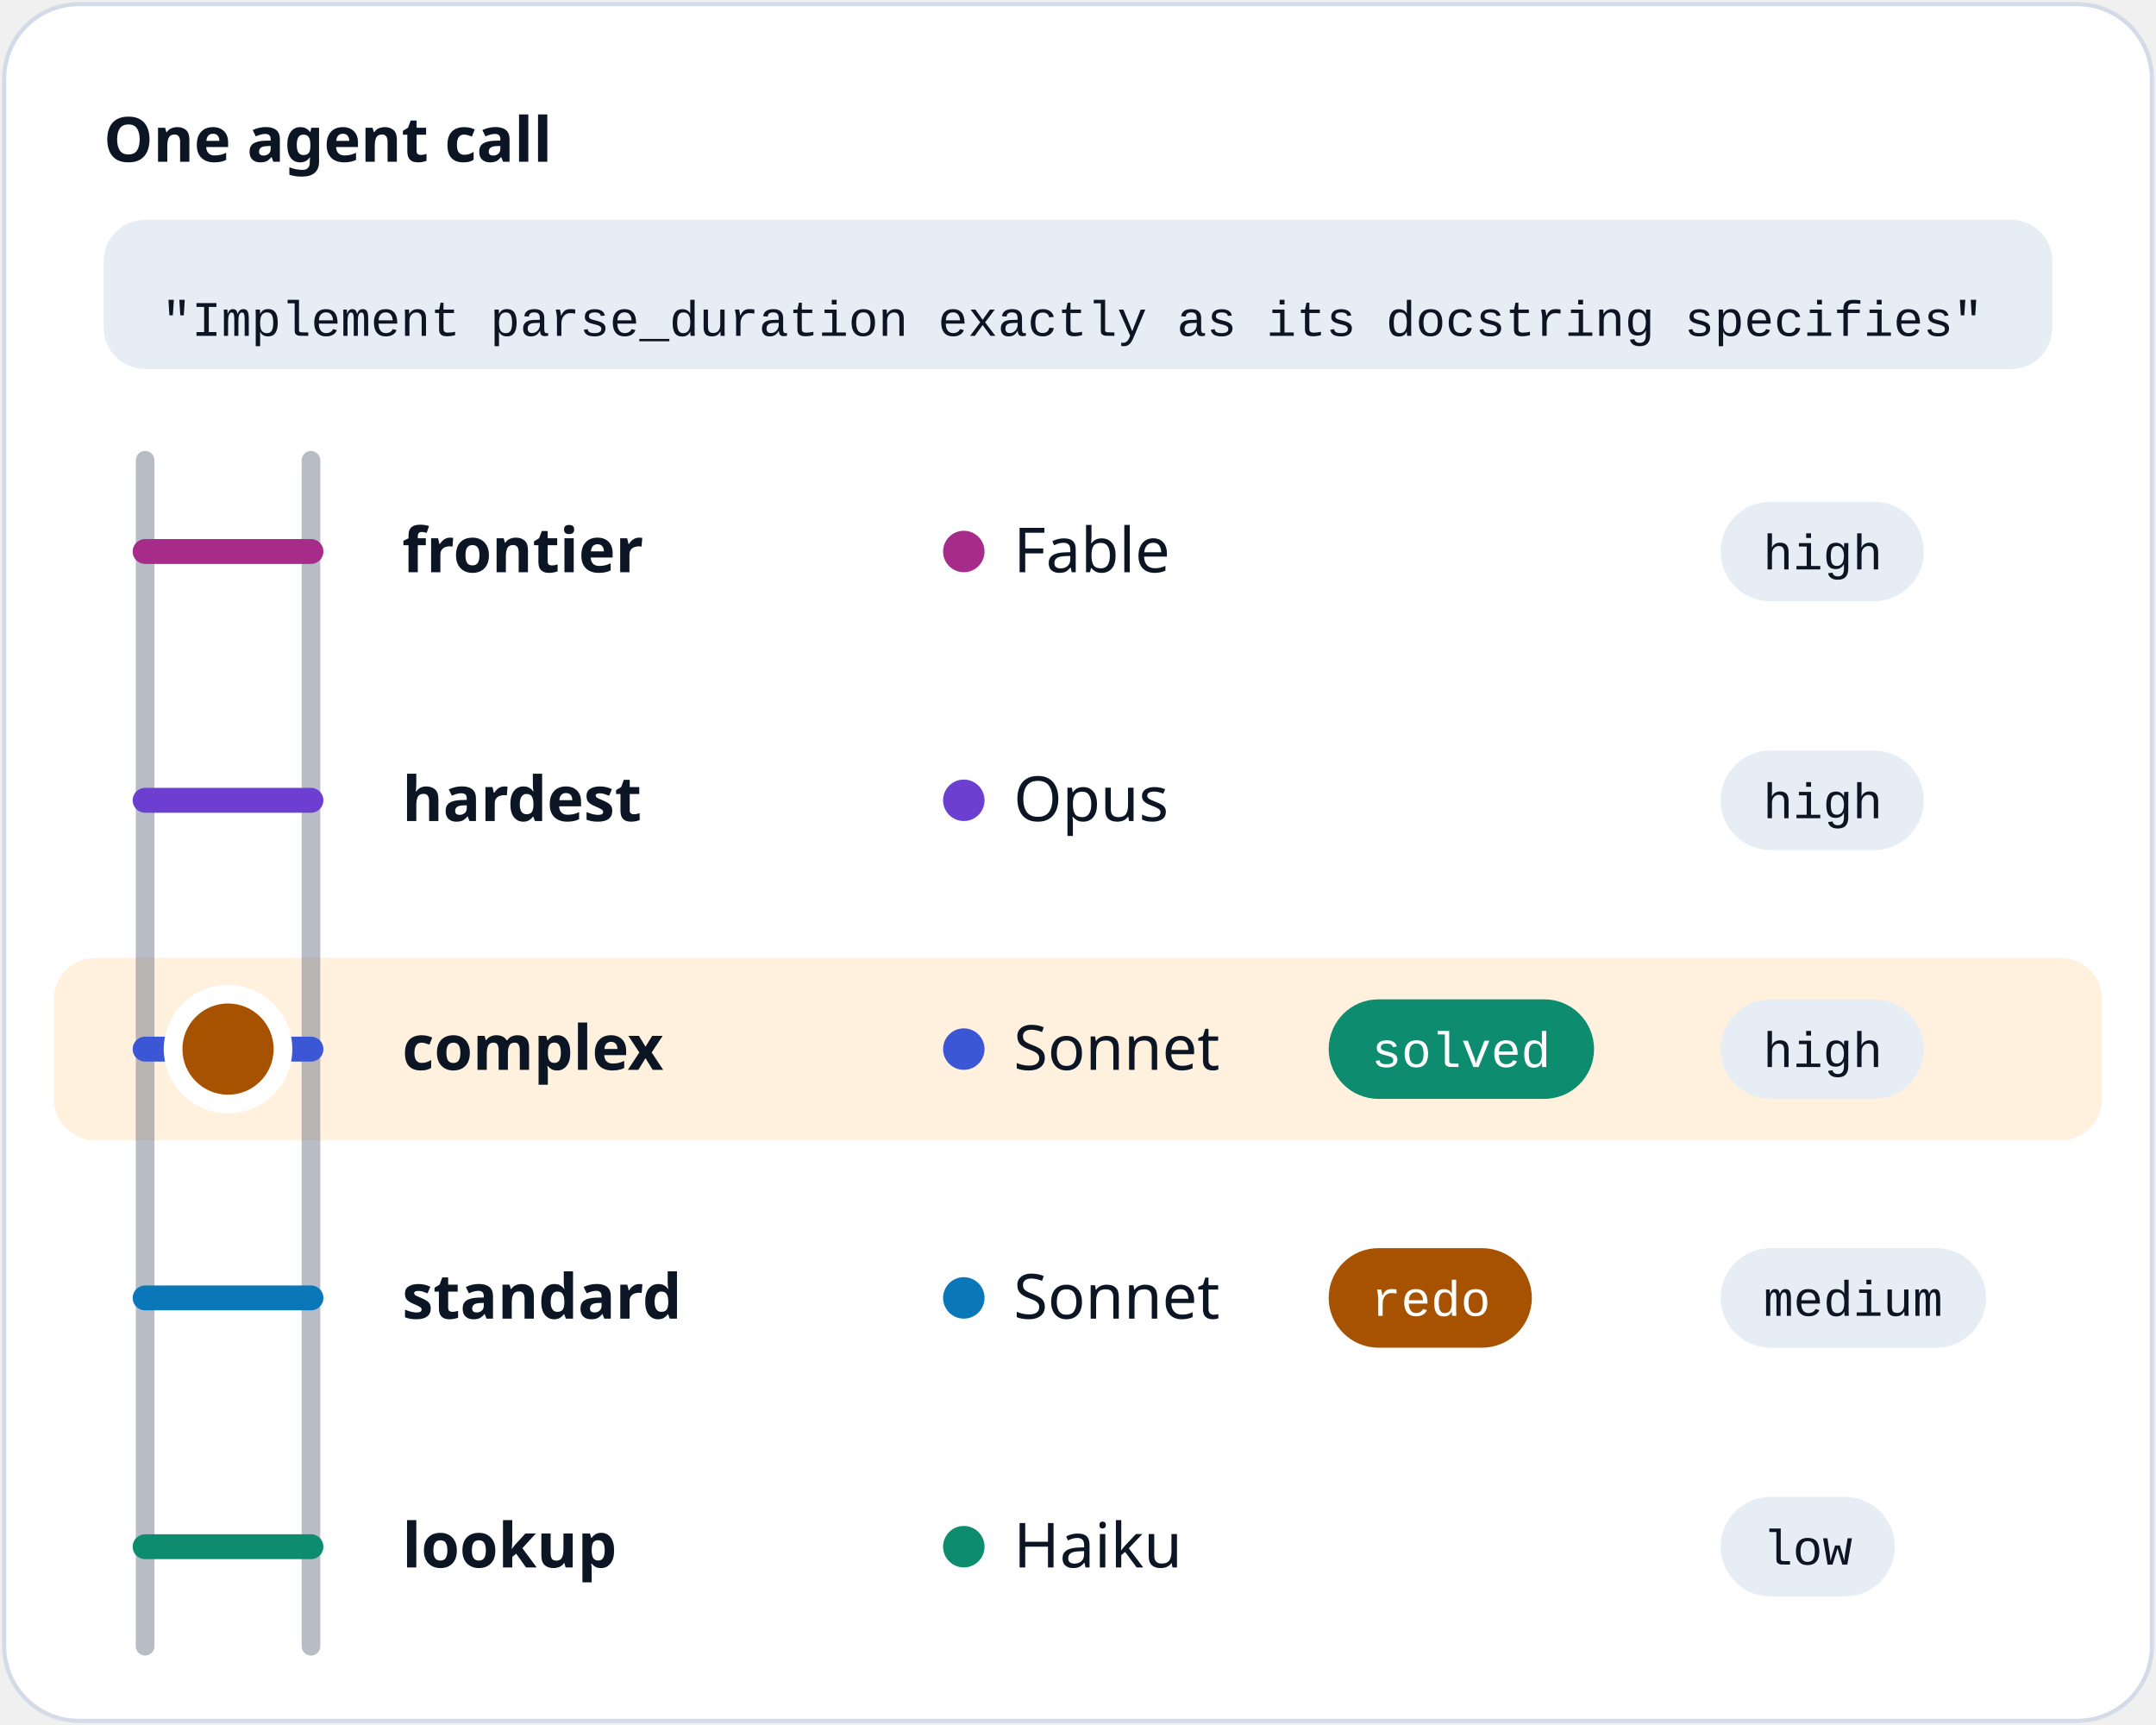
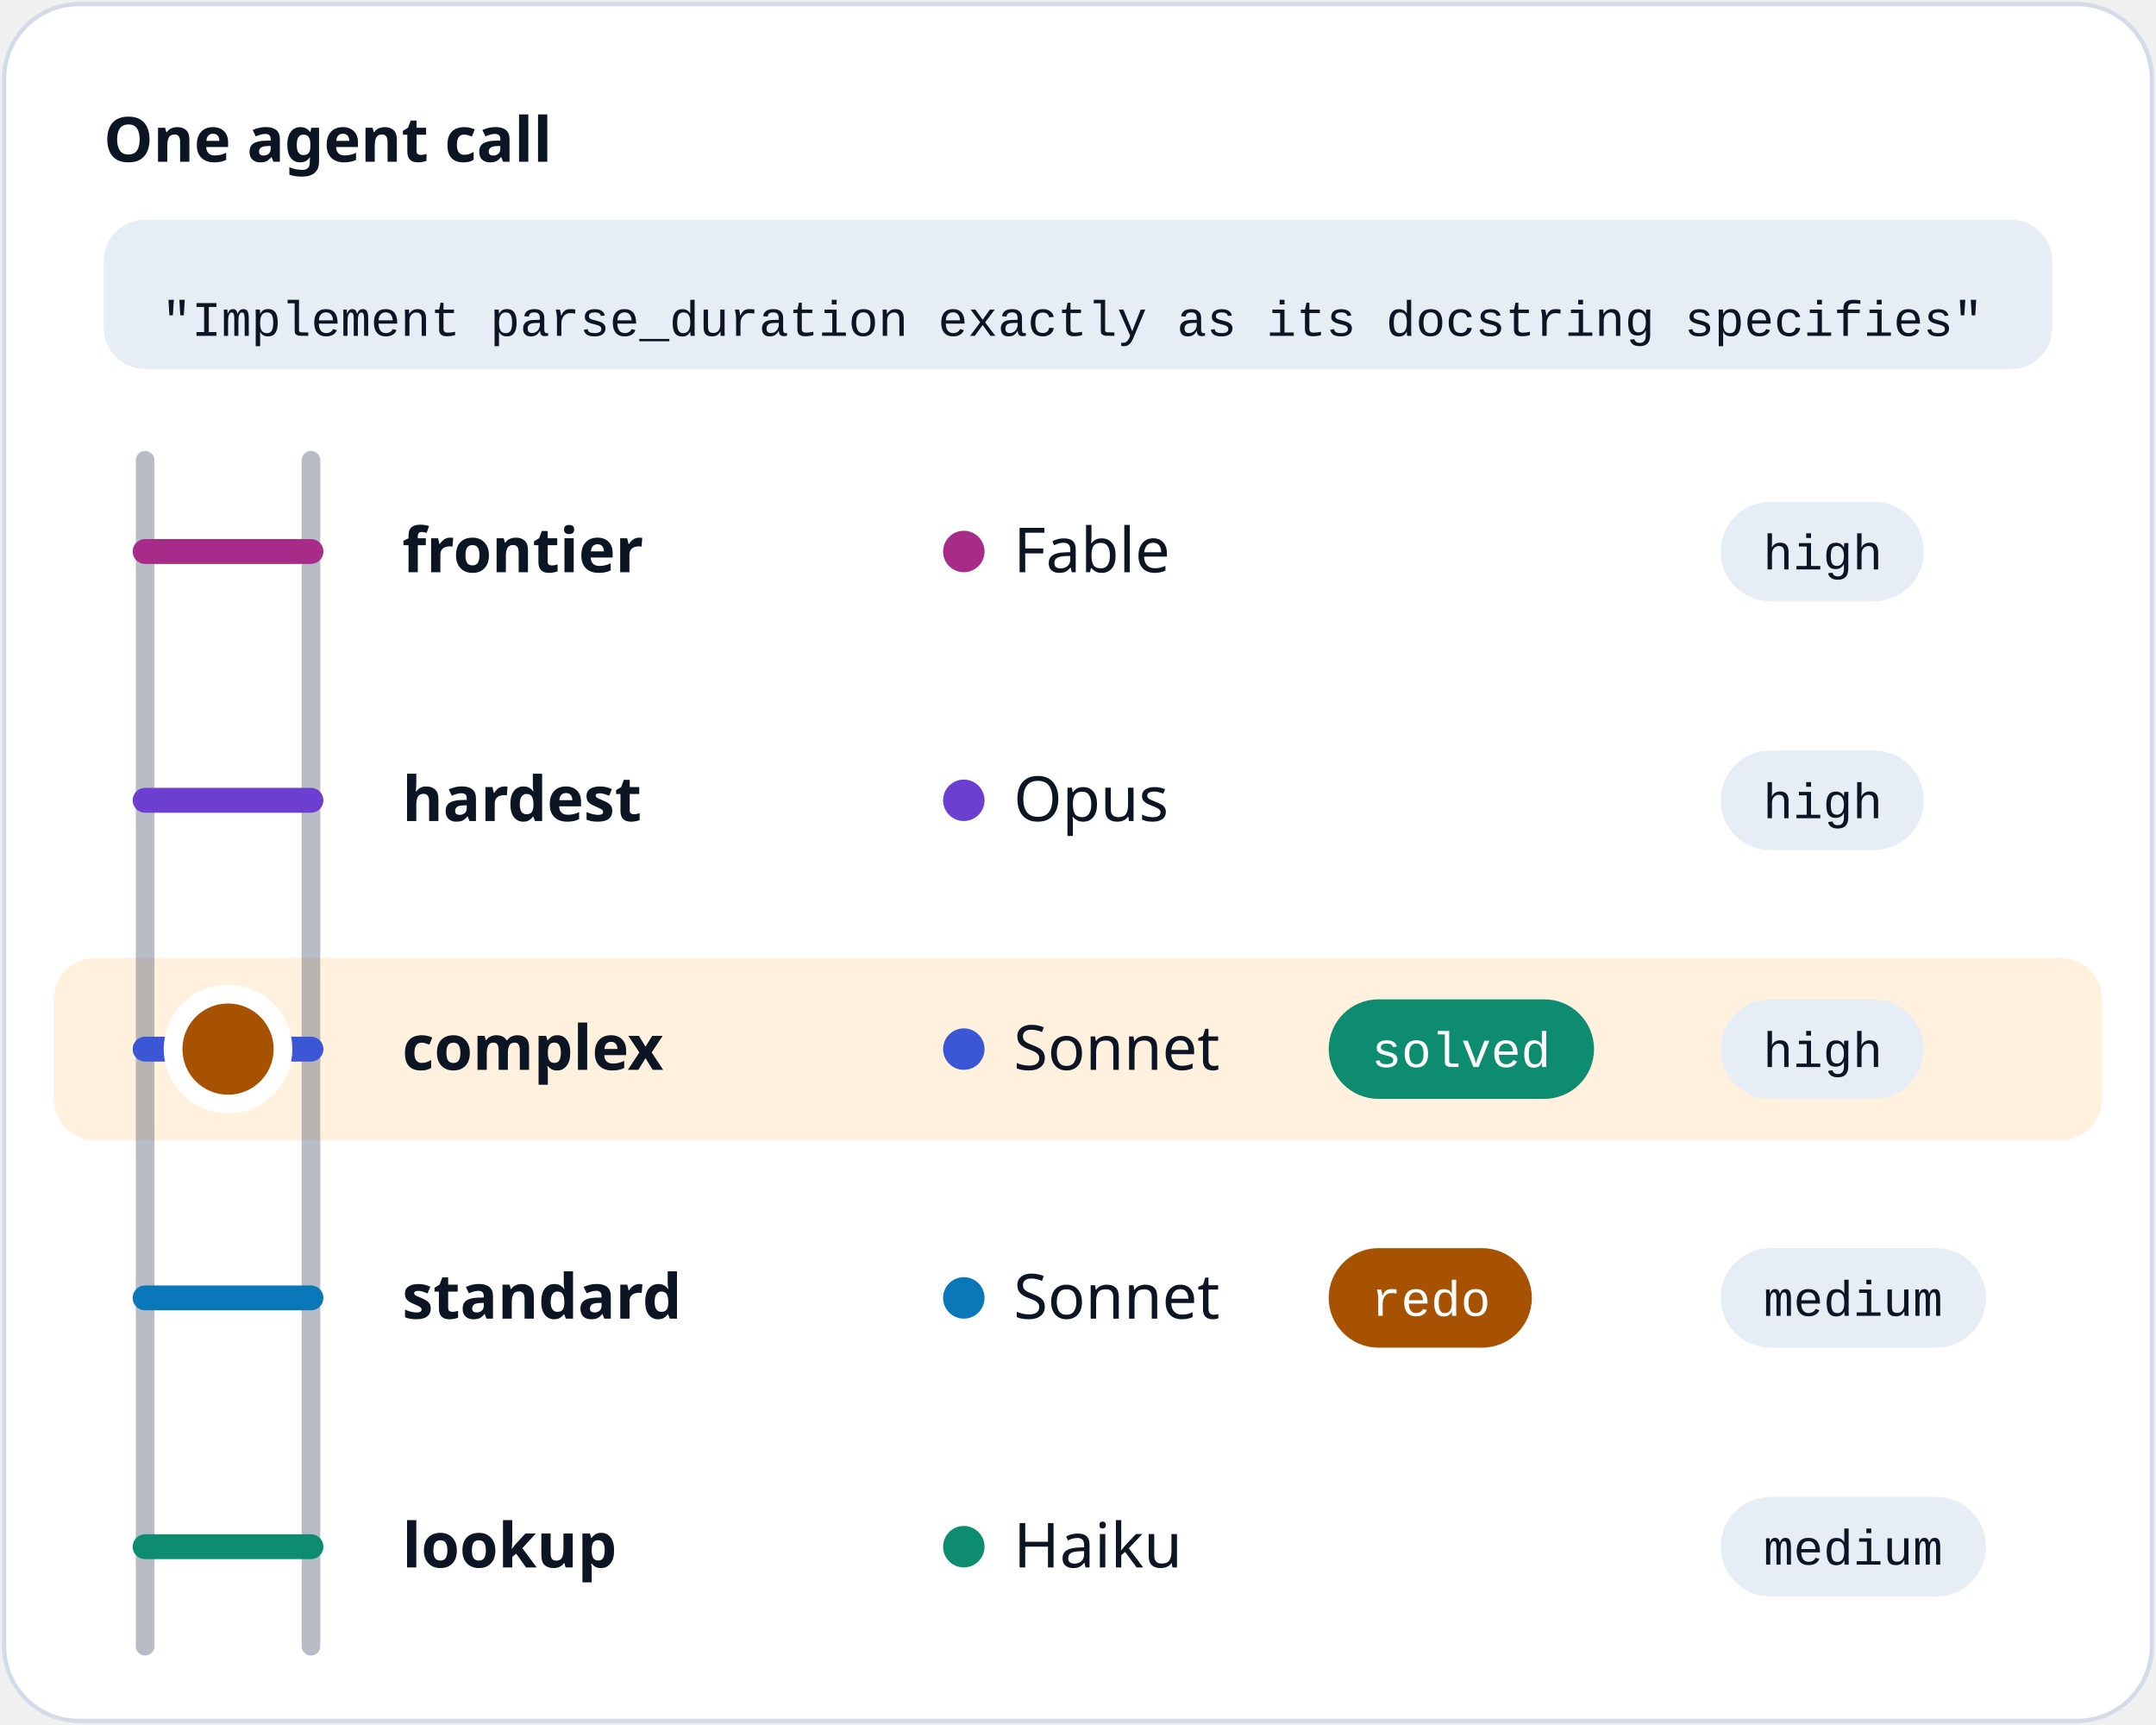
- <svg xmlns="http://www.w3.org/2000/svg" viewBox="0 0 520 416" width="520" height="416" role="img" aria-label="Model Router, a Claude Code plugin. An agent call to implement a function is profiled as standard and runs on Sonnet at medium effort. Its result comes back for a redo, so the same call climbs one level to complex, Sonnet at high effort, and is solved. The ladder runs lookup on Haiku at low, standard on Sonnet at medium, complex on Sonnet at high, hardest on Opus at high and frontier on Fable at high.">
+ <svg xmlns="http://www.w3.org/2000/svg" viewBox="0 0 520 416" width="520" height="416" role="img" aria-label="Model Router, a Claude Code plugin. An agent call to implement a function is profiled as standard and runs on Sonnet at medium effort. Its result comes back for a redo, so the same call climbs one level to complex, Sonnet at high effort, and is solved. The ladder runs lookup on Haiku at medium, standard on Sonnet at medium, complex on Sonnet at high, hardest on Opus at high and frontier on Fable at high.">
  <style>text{font-family:-apple-system, BlinkMacSystemFont, "Segoe UI", "Noto Sans", Helvetica, Arial, sans-serif}.mono{font-family:ui-monospace, SFMono-Regular, "SF Mono", Menlo, Consolas, "Liberation Mono", monospace}.b{font-weight:600}.rail{stroke:#C9D4E4}.tilehalo{stroke:#0C1524}.bg{fill:#F4F7FB}.card{fill:#FFFFFF;stroke:#D2DBE7}.ink{fill:#0C1524}.mut{fill:#4A5871}.faint{fill:#E7EDF5}.ln{stroke:#D2DBE7}.lnm{stroke:#4A5871}.inks{stroke:#0C1524}.rt{fill:#A65200}.rts{stroke:#A65200}.rtsoft{fill:#FFF1DE}.halo{stroke:#FFFFFF}.haloc{stroke:#F4F7FB}.tile{fill:#0C1524;stroke:#0C1524}.stop0{stop-color:#FFFFFF}.stop1{stop-color:#F4F7FB}.tag{fill:#FFFFFF}.r1{fill:#0E8C6F}.r1s{stroke:#0E8C6F}.r2{fill:#0A78B8}.r2s{stroke:#0A78B8}.r3{fill:#3B57D6}.r3s{stroke:#3B57D6}.r4{fill:#6D3FD1}.r4s{stroke:#6D3FD1}.r5{fill:#A72C8A}.r5s{stroke:#A72C8A}@media (prefers-color-scheme: dark){.bg{fill:#0A101B}.card{fill:#0F1828;stroke:#26344B}.ink{fill:#E7EDF6}.mut{fill:#9BA9BD}.faint{fill:#1A263A}.ln{stroke:#26344B}.lnm{stroke:#9BA9BD}.inks{stroke:#E7EDF6}.rt{fill:#FFB23E}.rts{stroke:#FFB23E}.rtsoft{fill:#33260F}.halo{stroke:#0F1828}.haloc{stroke:#0A101B}.tile{fill:#13203A;stroke:#2C3E60}.stop0{stop-color:#0F1828}.stop1{stop-color:#0A101B}.tag{fill:#0C1524}.r1{fill:#38D3A8}.r1s{stroke:#38D3A8}.r2{fill:#45B4F2}.r2s{stroke:#45B4F2}.r3{fill:#8196FF}.r3s{stroke:#8196FF}.r4{fill:#AA8BFF}.r4s{stroke:#AA8BFF}.r5{fill:#F27BCD}.r5s{stroke:#F27BCD}}.ctoken{animation:ct 10s ease-in-out infinite}@keyframes ct{0%{transform:translate(0px,-182px);opacity:0}6%{transform:translate(0px,-182px);opacity:1}18%{transform:translate(0px,60px)}44%{transform:translate(0px,60px)}54%{transform:translate(0px,0px)}92%{transform:translate(0px,0px);opacity:1}100%{transform:translate(0px,0px);opacity:0}}.cband{animation:cb 10s ease-in-out infinite}@keyframes cb{0%{transform:translate(0px,60px);opacity:0}14%{transform:translate(0px,60px);opacity:0}20%{transform:translate(0px,60px);opacity:1}44%{transform:translate(0px,60px)}54%{transform:translate(0px,0px)}92%{transform:translate(0px,0px);opacity:1}100%{transform:translate(0px,0px);opacity:0}}.cbrief{animation:cf 10s ease-in-out infinite}@keyframes cf{0%{opacity:0}5%{opacity:1}92%{opacity:1}100%{opacity:0}}.credo{animation:cr 10s ease-in-out infinite}@keyframes cr{0%{opacity:0}30%{opacity:0}34%{opacity:1}92%{opacity:1}100%{opacity:0}}.csolved{animation:cs 10s ease-in-out infinite}@keyframes cs{0%{opacity:0}58%{opacity:0}62%{opacity:1}92%{opacity:1}100%{opacity:0}}@media (prefers-reduced-motion: reduce){*{animation:none!important}}</style>
  <rect x="1" y="1" width="518" height="414" rx="18" class="card" stroke-width="1" />
  <text x="25" y="39" class="ink b" font-size="15">One agent call</text>
  <g class="cbrief">
    <rect x="25" y="53" width="470" height="36" rx="10" class="faint" stroke-width="0" />
    <text x="39" y="81" class="mono ink" font-size="12">"Implement parse_duration exactly as its docstring specifies"</text>
  </g>
  <rect x="13" y="231" width="494" height="44" rx="10" class="rtsoft cband" />
  <path d="M35 111V397M75 111V397" class="lnm" stroke-width="4.5" stroke-linecap="round" opacity="0.4" />
  <path d="M35 373H75" class="r1s" stroke-width="6" stroke-linecap="round" />
  <text x="97" y="378" class="ink b" font-size="15">lookup</text>
  <circle cx="232.46" cy="373" r="5" class="r1" />
  <text x="244.46" y="378" class="ink" font-size="15">Haiku</text>
-   <rect x="415" y="361" width="42" height="24" rx="12" class="faint" />
-   <text x="435.98" y="377.32" class="mono ink" font-size="12" text-anchor="middle">low</text>
+   <rect x="415" y="361" width="64" height="24" rx="12" class="faint" />
+   <text x="446.96" y="377.32" class="mono ink" font-size="12" text-anchor="middle">medium</text>
  <path d="M35 313H75" class="r2s" stroke-width="6" stroke-linecap="round" />
  <text x="97" y="318" class="ink b" font-size="15">standard</text>
  <circle cx="232.46" cy="313" r="5" class="r2" />
  <text x="244.46" y="318" class="ink" font-size="15">Sonnet</text>
  <rect x="415" y="301" width="64" height="24" rx="12" class="faint" />
  <text x="446.96" y="317.32" class="mono ink" font-size="12" text-anchor="middle">medium</text>
  <path d="M35 253H75" class="r3s" stroke-width="6" stroke-linecap="round" />
  <text x="97" y="258" class="ink b" font-size="15">complex</text>
  <circle cx="232.46" cy="253" r="5" class="r3" />
  <text x="244.46" y="258" class="ink" font-size="15">Sonnet</text>
  <rect x="415" y="241" width="49" height="24" rx="12" class="faint" />
  <text x="439.64" y="257.32" class="mono ink" font-size="12" text-anchor="middle">high</text>
  <path d="M35 193H75" class="r4s" stroke-width="6" stroke-linecap="round" />
  <text x="97" y="198" class="ink b" font-size="15">hardest</text>
  <circle cx="232.46" cy="193" r="5" class="r4" />
  <text x="244.46" y="198" class="ink" font-size="15">Opus</text>
  <rect x="415" y="181" width="49" height="24" rx="12" class="faint" />
  <text x="439.64" y="197.32" class="mono ink" font-size="12" text-anchor="middle">high</text>
  <path d="M35 133H75" class="r5s" stroke-width="6" stroke-linecap="round" />
  <text x="97" y="138" class="ink b" font-size="15">frontier</text>
  <circle cx="232.46" cy="133" r="5" class="r5" />
  <text x="244.46" y="138" class="ink" font-size="15">Fable</text>
  <rect x="415" y="121" width="49" height="24" rx="12" class="faint" />
  <text x="439.64" y="137.32" class="mono ink" font-size="12" text-anchor="middle">high</text>
  <g class="credo">
    <rect x="320.46" y="301" width="49" height="24" rx="12" class="rt" />
    <text x="345.1" y="317.32" class="mono tag" font-size="12" text-anchor="middle">redo</text>
  </g>
  <g class="csolved">
    <rect x="320.46" y="241" width="64" height="24" rx="12" class="r1" />
    <text x="352.42" y="257.32" class="mono tag" font-size="12" text-anchor="middle">solved</text>
  </g>
  <g class="ctoken">
    <circle cx="55" cy="253" r="13" class="halo" fill="none" stroke-width="5" />
    <circle cx="55" cy="253" r="11" class="rt" />
  </g>
</svg>
